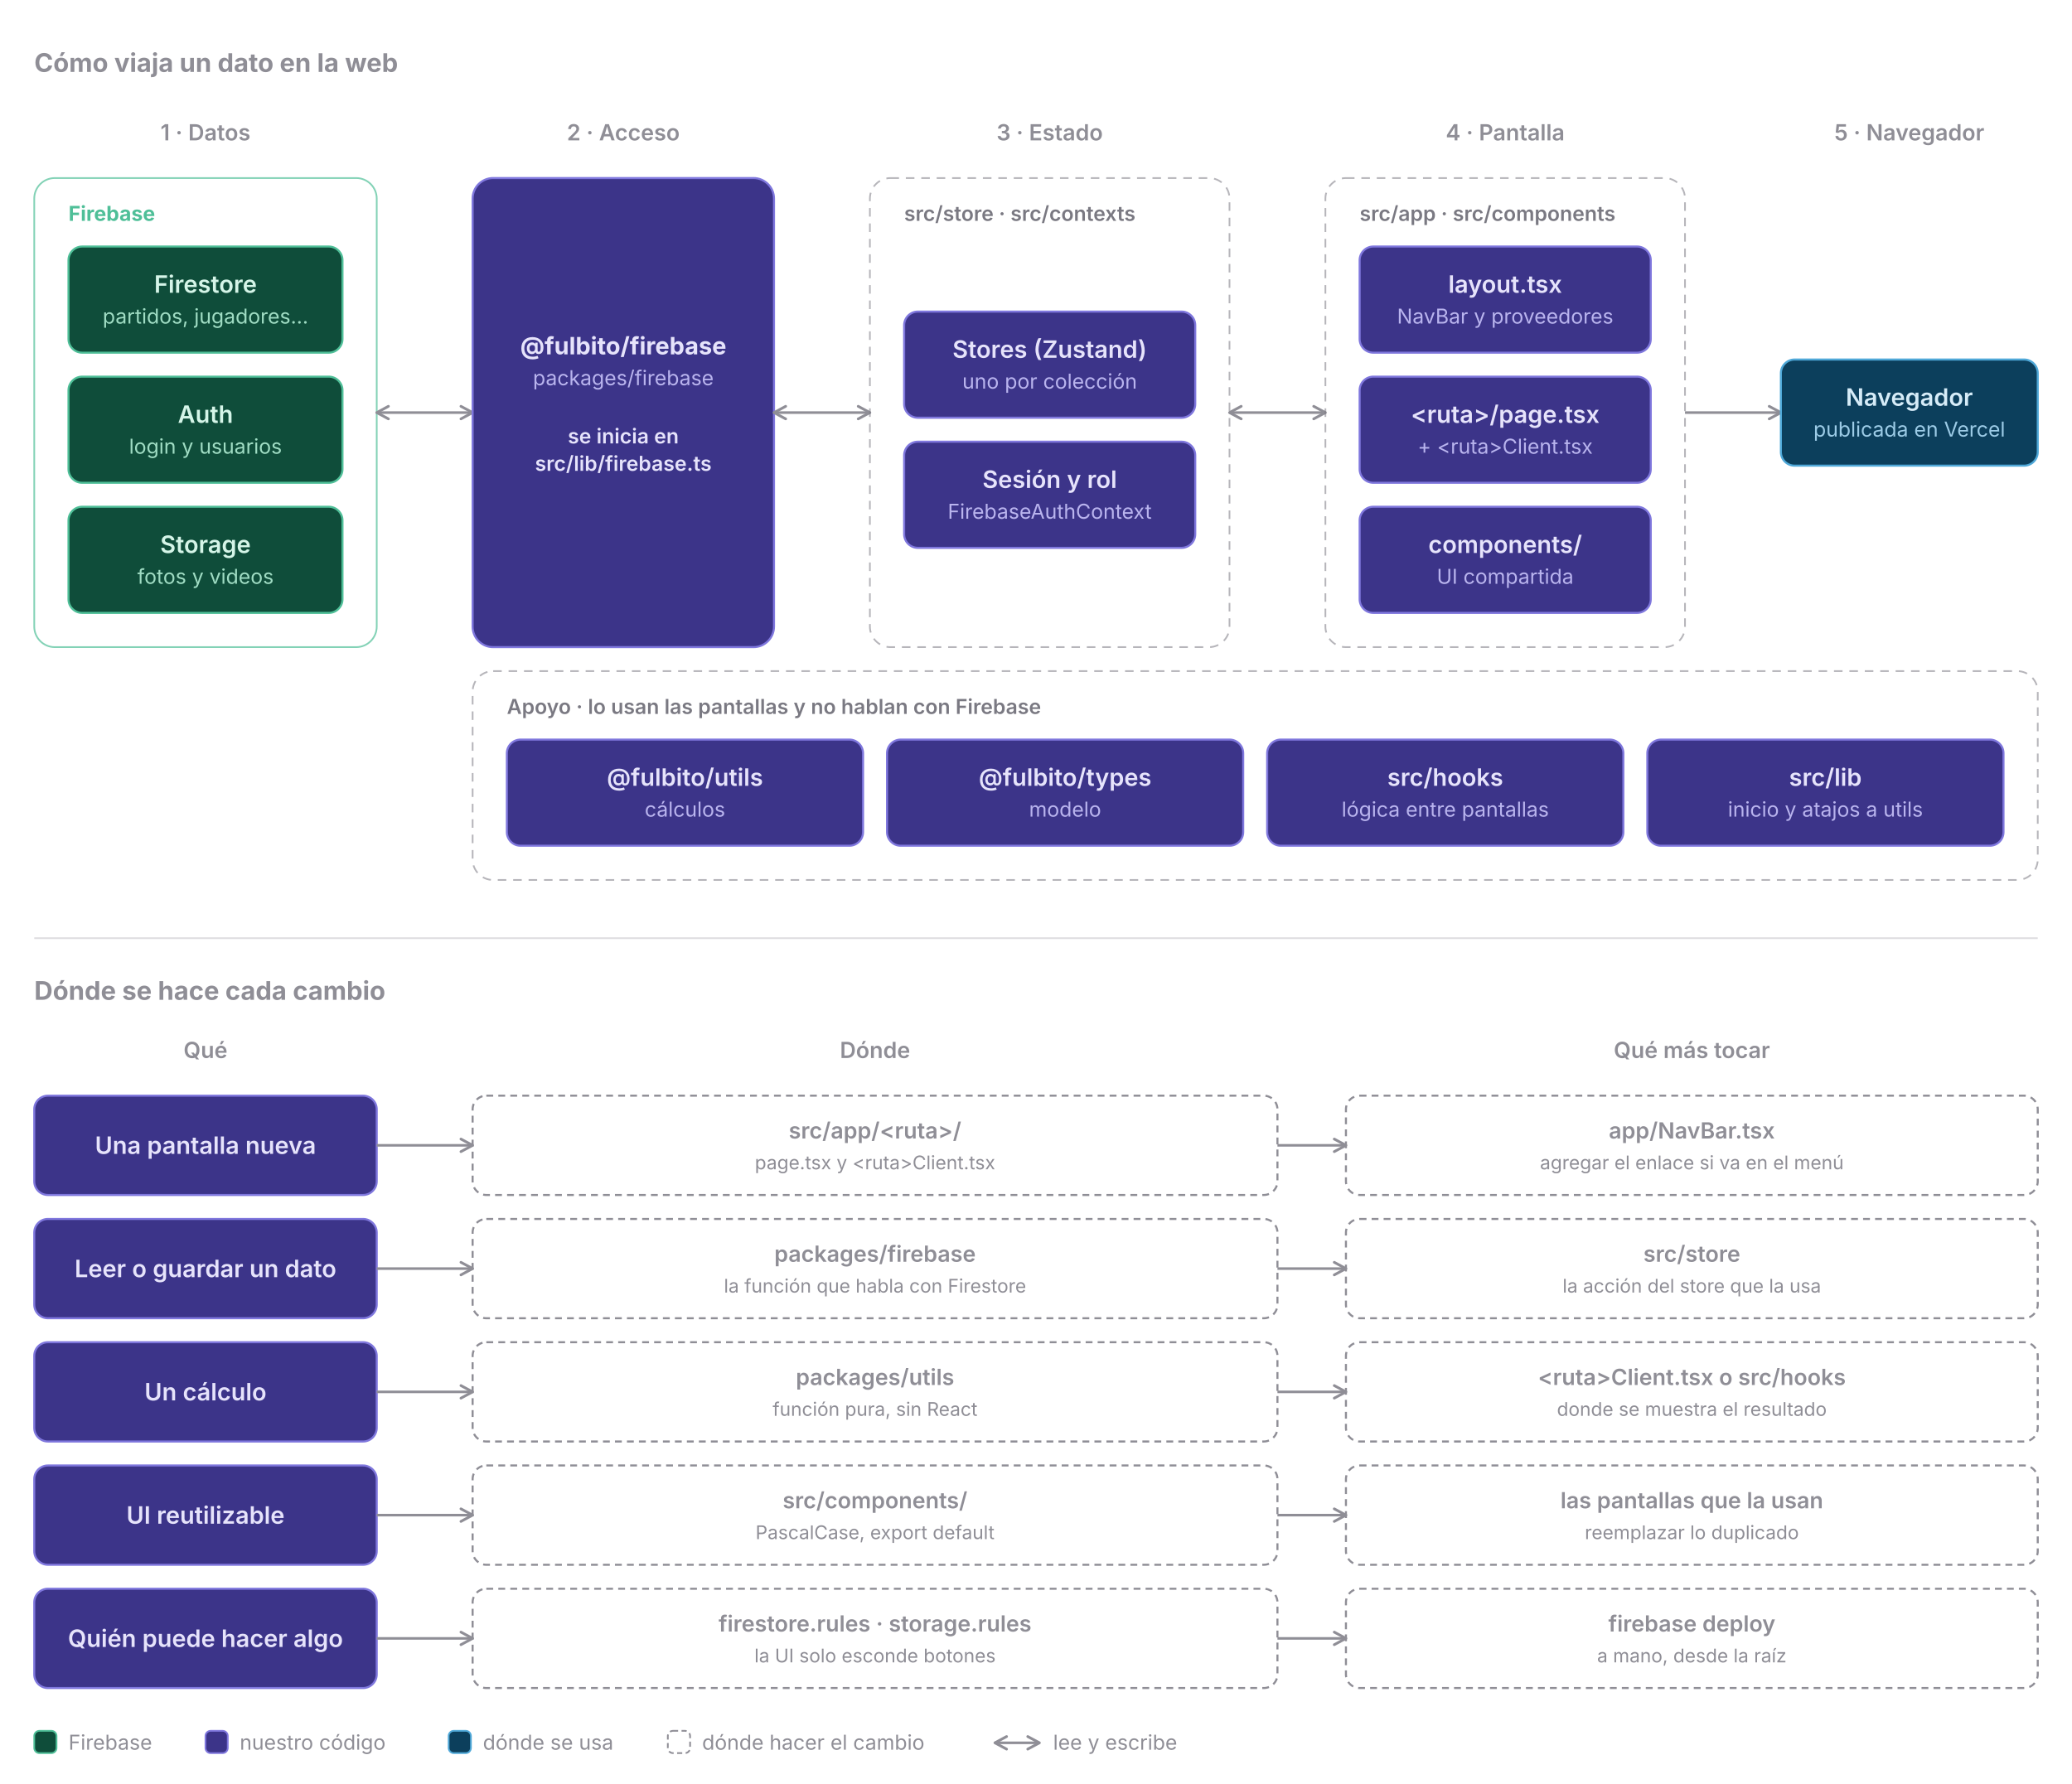
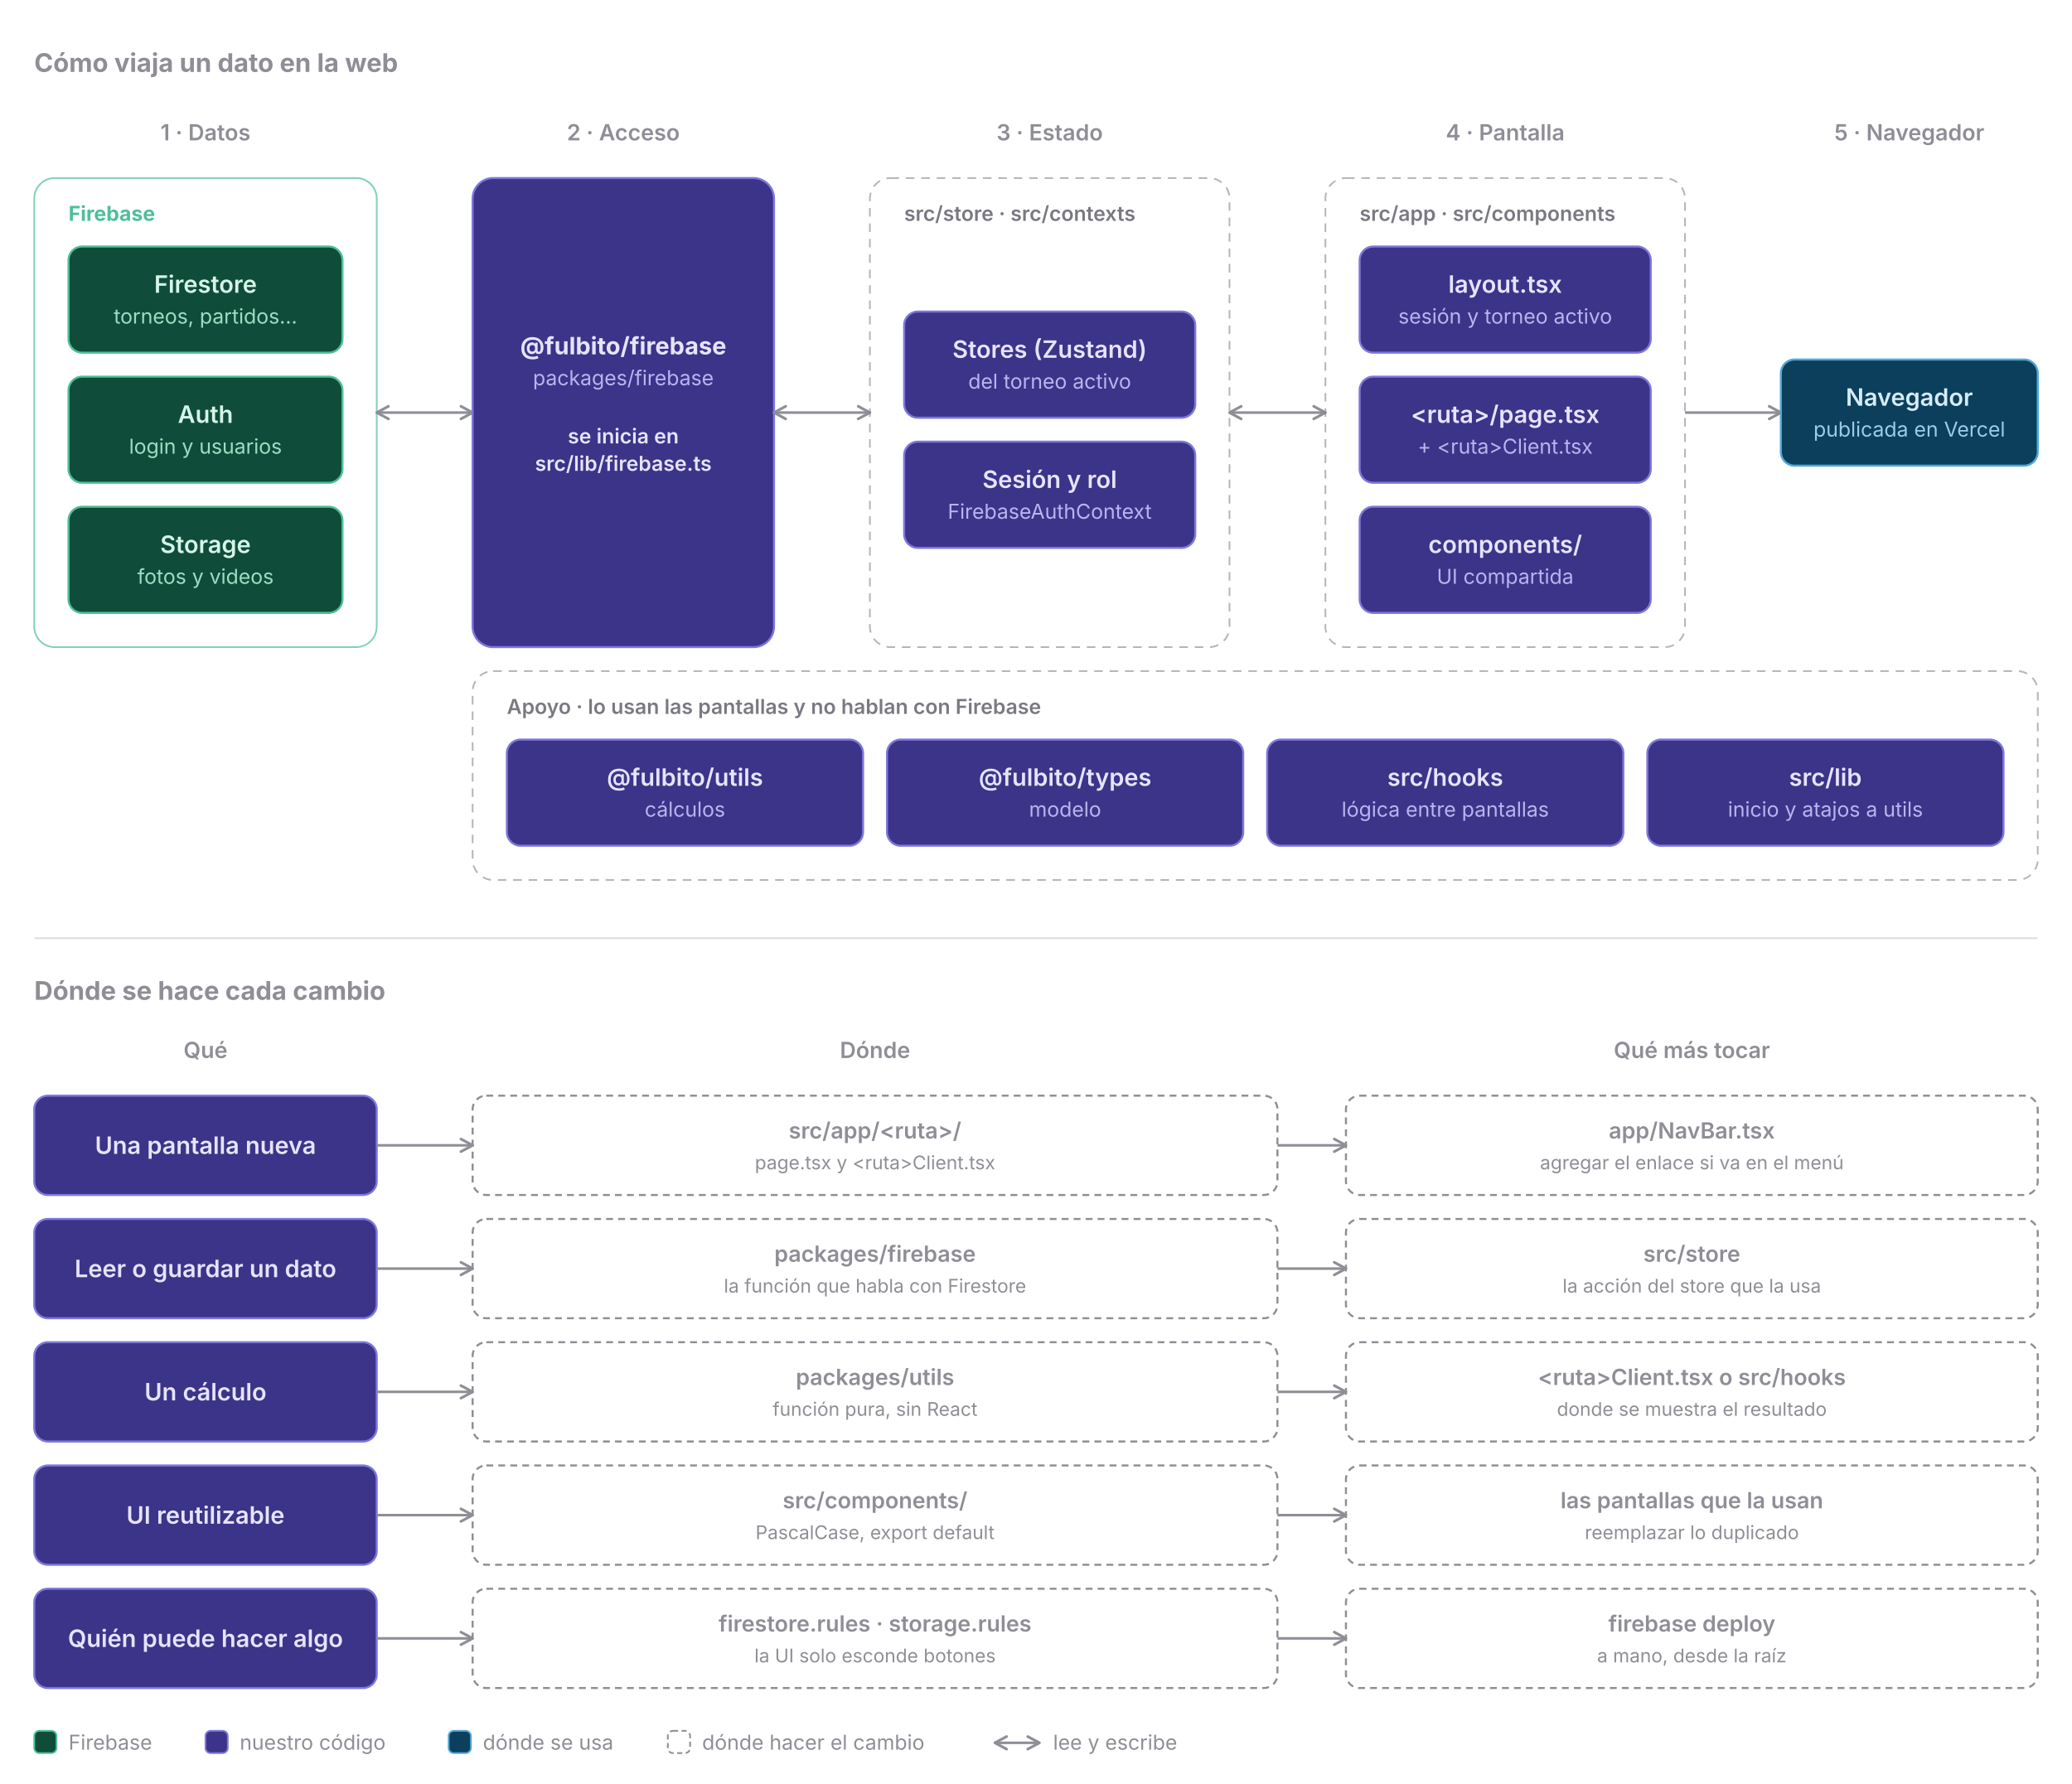
<svg xmlns="http://www.w3.org/2000/svg" viewBox="0 0 1210 1042" width="1210" height="1042" role="img" aria-labelledby="title desc" font-family="Inter, -apple-system, 'Segoe UI', Helvetica, Arial, sans-serif">
  <defs>
    <marker id="arrow" viewBox="0 0 10 10" refX="8" refY="5" markerWidth="7" markerHeight="7" orient="auto-start-reverse">
      <path d="M1.5 1.5 L8 5 L1.5 8.5" fill="none" stroke="#8f8e96" stroke-width="1.5" stroke-linecap="round" stroke-linejoin="round" />
    </marker>
  </defs>
  <g transform="translate(0 20)">
    <text x="20" y="22" font-size="15" font-weight="700" fill="#8f8e96" text-anchor="start">Cómo viaja un dato en la web</text>
    <text x="120.0" y="62" font-size="13" font-weight="600" fill="#8f8e96" text-anchor="middle">1 · Datos</text>
    <text x="364.0" y="62" font-size="13" font-weight="600" fill="#8f8e96" text-anchor="middle">2 · Acceso</text>
    <text x="613.0" y="62" font-size="13" font-weight="600" fill="#8f8e96" text-anchor="middle">3 · Estado</text>
    <text x="879.0" y="62" font-size="13" font-weight="600" fill="#8f8e96" text-anchor="middle">4 · Pantalla</text>
    <text x="1115.0" y="62" font-size="13" font-weight="600" fill="#8f8e96" text-anchor="middle">5 · Navegador</text>
    <rect x="20" y="84" width="200" height="274" rx="12" fill="none" stroke="#4fbf98" stroke-opacity="0.7" />
    <text x="40" y="109" font-size="12" font-weight="700" fill="#4fbf98" text-anchor="start">Firebase</text>
    <rect x="40" y="124.0" width="160" height="62" rx="8" fill="#0f4d3a" stroke="#4fbf98" stroke-width="1.2" />
    <text x="120.0" y="151.0" font-size="14" font-weight="600" fill="#d5f5e8" text-anchor="middle">Firestore</text>
-     <text x="120.0" y="169.0" font-size="12" font-weight="400" fill="#9fdcc3" text-anchor="middle">partidos, jugadores…</text>
+     <text x="120.0" y="169.0" font-size="12" font-weight="400" fill="#9fdcc3" text-anchor="middle">torneos, partidos…</text>
    <rect x="40" y="200.0" width="160" height="62" rx="8" fill="#0f4d3a" stroke="#4fbf98" stroke-width="1.2" />
    <text x="120.0" y="227.0" font-size="14" font-weight="600" fill="#d5f5e8" text-anchor="middle">Auth</text>
    <text x="120.0" y="245.0" font-size="12" font-weight="400" fill="#9fdcc3" text-anchor="middle">login y usuarios</text>
    <rect x="40" y="276.0" width="160" height="62" rx="8" fill="#0f4d3a" stroke="#4fbf98" stroke-width="1.2" />
    <text x="120.0" y="303.0" font-size="14" font-weight="600" fill="#d5f5e8" text-anchor="middle">Storage</text>
    <text x="120.0" y="321.0" font-size="12" font-weight="400" fill="#9fdcc3" text-anchor="middle">fotos y videos</text>
    <path d="M220 221.0 L276 221.0" stroke="#8f8e96" stroke-width="1.5" fill="none" marker-start="url(#arrow)" marker-end="url(#arrow)" />
    <rect x="276" y="84" width="176" height="274" rx="12" fill="#3c3489" stroke="#7f77dd" stroke-width="1.2" />
    <text x="364.0" y="187.0" font-size="14" font-weight="700" fill="#e6e3fb" text-anchor="middle">@fulbito/firebase</text>
    <text x="364.0" y="205.0" font-size="12" font-weight="400" fill="#b9b4ee" text-anchor="middle">packages/firebase</text>
    <text x="364.0" y="239.0" font-size="12" font-weight="600" fill="#e6e3fb" text-anchor="middle">se inicia en</text>
    <text x="364.0" y="255.0" font-size="12" font-weight="600" fill="#e6e3fb" text-anchor="middle">src/lib/firebase.ts</text>
    <path d="M452 221.0 L508 221.0" stroke="#8f8e96" stroke-width="1.5" fill="none" marker-start="url(#arrow)" marker-end="url(#arrow)" />
    <rect x="508" y="84" width="210" height="274" rx="12" fill="none" stroke="#7a7982" stroke-opacity="0.55" stroke-dasharray="5 4" />
    <text x="528" y="109" font-size="12" font-weight="600" fill="#7a7982" text-anchor="start">src/store · src/contexts</text>
    <rect x="528" y="162.0" width="170" height="62" rx="8" fill="#3c3489" stroke="#7f77dd" stroke-width="1.2" />
    <text x="613.0" y="189.0" font-size="14" font-weight="600" fill="#e6e3fb" text-anchor="middle">Stores (Zustand)</text>
-     <text x="613.0" y="207.0" font-size="12" font-weight="400" fill="#b9b4ee" text-anchor="middle">uno por colección</text>
+     <text x="613.0" y="207.0" font-size="12" font-weight="400" fill="#b9b4ee" text-anchor="middle">del torneo activo</text>
    <rect x="528" y="238.0" width="170" height="62" rx="8" fill="#3c3489" stroke="#7f77dd" stroke-width="1.2" />
    <text x="613.0" y="265.0" font-size="14" font-weight="600" fill="#e6e3fb" text-anchor="middle">Sesión y rol</text>
    <text x="613.0" y="283.0" font-size="12" font-weight="400" fill="#b9b4ee" text-anchor="middle">FirebaseAuthContext</text>
    <path d="M718 221.0 L774 221.0" stroke="#8f8e96" stroke-width="1.5" fill="none" marker-start="url(#arrow)" marker-end="url(#arrow)" />
    <rect x="774" y="84" width="210" height="274" rx="12" fill="none" stroke="#7a7982" stroke-opacity="0.55" stroke-dasharray="5 4" />
    <text x="794" y="109" font-size="12" font-weight="600" fill="#7a7982" text-anchor="start">src/app · src/components</text>
    <rect x="794" y="124.0" width="170" height="62" rx="8" fill="#3c3489" stroke="#7f77dd" stroke-width="1.2" />
    <text x="879.0" y="151.0" font-size="14" font-weight="600" fill="#e6e3fb" text-anchor="middle">layout.tsx</text>
-     <text x="879.0" y="169.0" font-size="12" font-weight="400" fill="#b9b4ee" text-anchor="middle">NavBar y proveedores</text>
+     <text x="879.0" y="169.0" font-size="12" font-weight="400" fill="#b9b4ee" text-anchor="middle">sesión y torneo activo</text>
    <rect x="794" y="200.0" width="170" height="62" rx="8" fill="#3c3489" stroke="#7f77dd" stroke-width="1.2" />
    <text x="879.0" y="227.0" font-size="14" font-weight="600" fill="#e6e3fb" text-anchor="middle">&lt;ruta&gt;/page.tsx</text>
    <text x="879.0" y="245.0" font-size="12" font-weight="400" fill="#b9b4ee" text-anchor="middle">+ &lt;ruta&gt;Client.tsx</text>
    <rect x="794" y="276.0" width="170" height="62" rx="8" fill="#3c3489" stroke="#7f77dd" stroke-width="1.2" />
    <text x="879.0" y="303.0" font-size="14" font-weight="600" fill="#e6e3fb" text-anchor="middle">components/</text>
    <text x="879.0" y="321.0" font-size="12" font-weight="400" fill="#b9b4ee" text-anchor="middle">UI compartida</text>
    <path d="M984 221.0 L1040 221.0" stroke="#8f8e96" stroke-width="1.5" fill="none" marker-end="url(#arrow)" />
    <rect x="1040" y="190.0" width="150" height="62" rx="8" fill="#0c3f5c" stroke="#4fa8d8" stroke-width="1.2" />
    <text x="1115.0" y="217.0" font-size="14" font-weight="600" fill="#d6ecf8" text-anchor="middle">Navegador</text>
    <text x="1115.0" y="235.0" font-size="12" font-weight="400" fill="#9ccbe6" text-anchor="middle">publicada en Vercel</text>
    <rect x="276" y="372" width="914" height="122" rx="12" fill="none" stroke="#7a7982" stroke-opacity="0.55" stroke-dasharray="5 4" />
    <text x="296" y="397" font-size="12" font-weight="600" fill="#7a7982" text-anchor="start">Apoyo · lo usan las pantallas y no hablan con Firebase</text>
    <rect x="296.0" y="412" width="208.0" height="62" rx="8" fill="#3c3489" stroke="#7f77dd" stroke-width="1.2" />
    <text x="400.0" y="439.0" font-size="14" font-weight="600" fill="#e6e3fb" text-anchor="middle">@fulbito/utils</text>
    <text x="400.0" y="457.0" font-size="12" font-weight="400" fill="#b9b4ee" text-anchor="middle">cálculos</text>
    <rect x="518.0" y="412" width="208.0" height="62" rx="8" fill="#3c3489" stroke="#7f77dd" stroke-width="1.2" />
    <text x="622.0" y="439.0" font-size="14" font-weight="600" fill="#e6e3fb" text-anchor="middle">@fulbito/types</text>
    <text x="622.0" y="457.0" font-size="12" font-weight="400" fill="#b9b4ee" text-anchor="middle">modelo</text>
    <rect x="740.0" y="412" width="208.0" height="62" rx="8" fill="#3c3489" stroke="#7f77dd" stroke-width="1.2" />
    <text x="844.0" y="439.0" font-size="14" font-weight="600" fill="#e6e3fb" text-anchor="middle">src/hooks</text>
    <text x="844.0" y="457.0" font-size="12" font-weight="400" fill="#b9b4ee" text-anchor="middle">lógica entre pantallas</text>
    <rect x="962.0" y="412" width="208.0" height="62" rx="8" fill="#3c3489" stroke="#7f77dd" stroke-width="1.2" />
    <text x="1066.0" y="439.0" font-size="14" font-weight="600" fill="#e6e3fb" text-anchor="middle">src/lib</text>
    <text x="1066.0" y="457.0" font-size="12" font-weight="400" fill="#b9b4ee" text-anchor="middle">inicio y atajos a utils</text>
    <path d="M20 528 L1190 528" stroke="#8f8e96" stroke-opacity="0.3" />
    <text x="20" y="564" font-size="15" font-weight="700" fill="#8f8e96" text-anchor="start">Dónde se hace cada cambio</text>
    <text x="120.0" y="598" font-size="13" font-weight="600" fill="#8f8e96" text-anchor="middle">Qué</text>
    <text x="511.0" y="598" font-size="13" font-weight="600" fill="#8f8e96" text-anchor="middle">Dónde</text>
    <text x="988.0" y="598" font-size="13" font-weight="600" fill="#8f8e96" text-anchor="middle">Qué más tocar</text>
    <rect x="20" y="620" width="200" height="58" rx="8" fill="#3c3489" stroke="#7f77dd" stroke-width="1.2" />
    <text x="120.0" y="654.0" font-size="14" font-weight="600" fill="#e6e3fb" text-anchor="middle">Una pantalla nueva</text>
    <path d="M220 649.0 L276 649.0" stroke="#8f8e96" stroke-width="1.5" fill="none" marker-end="url(#arrow)" />
    <rect x="276" y="620" width="470.0" height="58" rx="8" fill="none" stroke="#8f8e96" stroke-width="1.2" stroke-dasharray="4 3" />
    <text x="511.0" y="645.0" font-size="13" font-weight="600" fill="#8f8e96" text-anchor="middle">src/app/&lt;ruta&gt;/</text>
    <text x="511.0" y="663.0" font-size="11" font-weight="400" fill="#8f8e96" text-anchor="middle">page.tsx y &lt;ruta&gt;Client.tsx</text>
    <path d="M746.0 649.0 L786.0 649.0" stroke="#8f8e96" stroke-width="1.5" fill="none" marker-end="url(#arrow)" />
    <rect x="786.0" y="620" width="404.0" height="58" rx="8" fill="none" stroke="#8f8e96" stroke-width="1.2" stroke-dasharray="4 3" />
    <text x="988.0" y="645.0" font-size="13" font-weight="600" fill="#8f8e96" text-anchor="middle">app/NavBar.tsx</text>
    <text x="988.0" y="663.0" font-size="11" font-weight="400" fill="#8f8e96" text-anchor="middle">agregar el enlace si va en el menú</text>
    <rect x="20" y="692" width="200" height="58" rx="8" fill="#3c3489" stroke="#7f77dd" stroke-width="1.2" />
    <text x="120.0" y="726.0" font-size="14" font-weight="600" fill="#e6e3fb" text-anchor="middle">Leer o guardar un dato</text>
    <path d="M220 721.0 L276 721.0" stroke="#8f8e96" stroke-width="1.5" fill="none" marker-end="url(#arrow)" />
    <rect x="276" y="692" width="470.0" height="58" rx="8" fill="none" stroke="#8f8e96" stroke-width="1.2" stroke-dasharray="4 3" />
    <text x="511.0" y="717.0" font-size="13" font-weight="600" fill="#8f8e96" text-anchor="middle">packages/firebase</text>
    <text x="511.0" y="735.0" font-size="11" font-weight="400" fill="#8f8e96" text-anchor="middle">la función que habla con Firestore</text>
    <path d="M746.0 721.0 L786.0 721.0" stroke="#8f8e96" stroke-width="1.5" fill="none" marker-end="url(#arrow)" />
    <rect x="786.0" y="692" width="404.0" height="58" rx="8" fill="none" stroke="#8f8e96" stroke-width="1.2" stroke-dasharray="4 3" />
    <text x="988.0" y="717.0" font-size="13" font-weight="600" fill="#8f8e96" text-anchor="middle">src/store</text>
    <text x="988.0" y="735.0" font-size="11" font-weight="400" fill="#8f8e96" text-anchor="middle">la acción del store que la usa</text>
    <rect x="20" y="764" width="200" height="58" rx="8" fill="#3c3489" stroke="#7f77dd" stroke-width="1.2" />
    <text x="120.0" y="798.0" font-size="14" font-weight="600" fill="#e6e3fb" text-anchor="middle">Un cálculo</text>
    <path d="M220 793.0 L276 793.0" stroke="#8f8e96" stroke-width="1.5" fill="none" marker-end="url(#arrow)" />
    <rect x="276" y="764" width="470.0" height="58" rx="8" fill="none" stroke="#8f8e96" stroke-width="1.2" stroke-dasharray="4 3" />
    <text x="511.0" y="789.0" font-size="13" font-weight="600" fill="#8f8e96" text-anchor="middle">packages/utils</text>
    <text x="511.0" y="807.0" font-size="11" font-weight="400" fill="#8f8e96" text-anchor="middle">función pura, sin React</text>
    <path d="M746.0 793.0 L786.0 793.0" stroke="#8f8e96" stroke-width="1.5" fill="none" marker-end="url(#arrow)" />
    <rect x="786.0" y="764" width="404.0" height="58" rx="8" fill="none" stroke="#8f8e96" stroke-width="1.2" stroke-dasharray="4 3" />
    <text x="988.0" y="789.0" font-size="13" font-weight="600" fill="#8f8e96" text-anchor="middle">&lt;ruta&gt;Client.tsx o src/hooks</text>
    <text x="988.0" y="807.0" font-size="11" font-weight="400" fill="#8f8e96" text-anchor="middle">donde se muestra el resultado</text>
    <rect x="20" y="836" width="200" height="58" rx="8" fill="#3c3489" stroke="#7f77dd" stroke-width="1.2" />
    <text x="120.0" y="870.0" font-size="14" font-weight="600" fill="#e6e3fb" text-anchor="middle">UI reutilizable</text>
    <path d="M220 865.0 L276 865.0" stroke="#8f8e96" stroke-width="1.5" fill="none" marker-end="url(#arrow)" />
    <rect x="276" y="836" width="470.0" height="58" rx="8" fill="none" stroke="#8f8e96" stroke-width="1.2" stroke-dasharray="4 3" />
    <text x="511.0" y="861.0" font-size="13" font-weight="600" fill="#8f8e96" text-anchor="middle">src/components/</text>
    <text x="511.0" y="879.0" font-size="11" font-weight="400" fill="#8f8e96" text-anchor="middle">PascalCase, export default</text>
    <path d="M746.0 865.0 L786.0 865.0" stroke="#8f8e96" stroke-width="1.5" fill="none" marker-end="url(#arrow)" />
    <rect x="786.0" y="836" width="404.0" height="58" rx="8" fill="none" stroke="#8f8e96" stroke-width="1.2" stroke-dasharray="4 3" />
    <text x="988.0" y="861.0" font-size="13" font-weight="600" fill="#8f8e96" text-anchor="middle">las pantallas que la usan</text>
    <text x="988.0" y="879.0" font-size="11" font-weight="400" fill="#8f8e96" text-anchor="middle">reemplazar lo duplicado</text>
    <rect x="20" y="908" width="200" height="58" rx="8" fill="#3c3489" stroke="#7f77dd" stroke-width="1.2" />
    <text x="120.0" y="942.0" font-size="14" font-weight="600" fill="#e6e3fb" text-anchor="middle">Quién puede hacer algo</text>
    <path d="M220 937.0 L276 937.0" stroke="#8f8e96" stroke-width="1.5" fill="none" marker-end="url(#arrow)" />
    <rect x="276" y="908" width="470.0" height="58" rx="8" fill="none" stroke="#8f8e96" stroke-width="1.2" stroke-dasharray="4 3" />
    <text x="511.0" y="933.0" font-size="13" font-weight="600" fill="#8f8e96" text-anchor="middle">firestore.rules · storage.rules</text>
    <text x="511.0" y="951.0" font-size="11" font-weight="400" fill="#8f8e96" text-anchor="middle">la UI solo esconde botones</text>
    <path d="M746.0 937.0 L786.0 937.0" stroke="#8f8e96" stroke-width="1.5" fill="none" marker-end="url(#arrow)" />
    <rect x="786.0" y="908" width="404.0" height="58" rx="8" fill="none" stroke="#8f8e96" stroke-width="1.2" stroke-dasharray="4 3" />
    <text x="988.0" y="933.0" font-size="13" font-weight="600" fill="#8f8e96" text-anchor="middle">firebase deploy</text>
    <text x="988.0" y="951.0" font-size="11" font-weight="400" fill="#8f8e96" text-anchor="middle">a mano, desde la raíz</text>
    <rect x="20" y="991" width="13" height="13" rx="3" fill="#0f4d3a" stroke="#4fbf98" />
    <text x="40" y="1002" font-size="12" font-weight="400" fill="#8f8e96" text-anchor="start">Firebase</text>
    <rect x="120" y="991" width="13" height="13" rx="3" fill="#3c3489" stroke="#7f77dd" />
    <text x="140" y="1002" font-size="12" font-weight="400" fill="#8f8e96" text-anchor="start">nuestro código</text>
    <rect x="262" y="991" width="13" height="13" rx="3" fill="#0c3f5c" stroke="#4fa8d8" />
    <text x="282" y="1002" font-size="12" font-weight="400" fill="#8f8e96" text-anchor="start">dónde se usa</text>
    <rect x="390" y="991" width="13" height="13" rx="3" fill="none" stroke="#8f8e96" stroke-dasharray="3 2" />
    <text x="410" y="1002" font-size="12" font-weight="400" fill="#8f8e96" text-anchor="start">dónde hacer el cambio</text>
    <path d="M581 998 L607 998" stroke="#8f8e96" stroke-width="1.5" fill="none" marker-start="url(#arrow)" marker-end="url(#arrow)" />
    <text x="615" y="1002" font-size="12" font-weight="400" fill="#8f8e96" text-anchor="start">lee y escribe</text>
  </g>
</svg>
